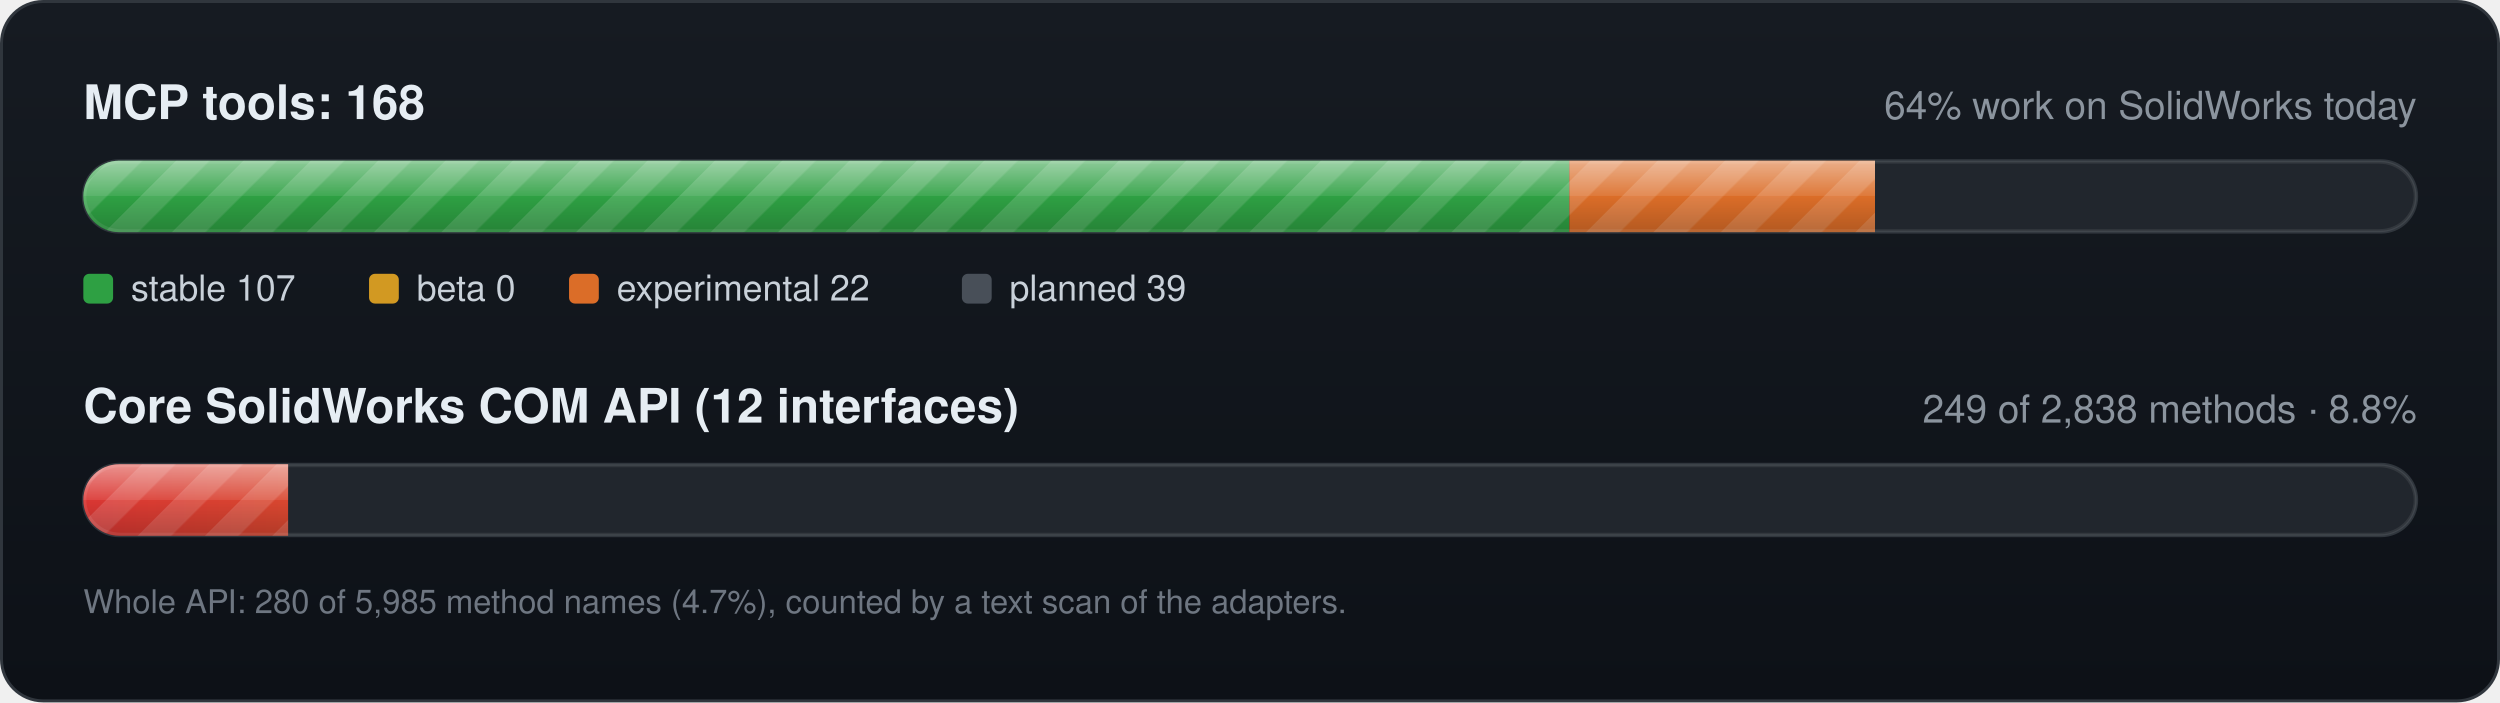
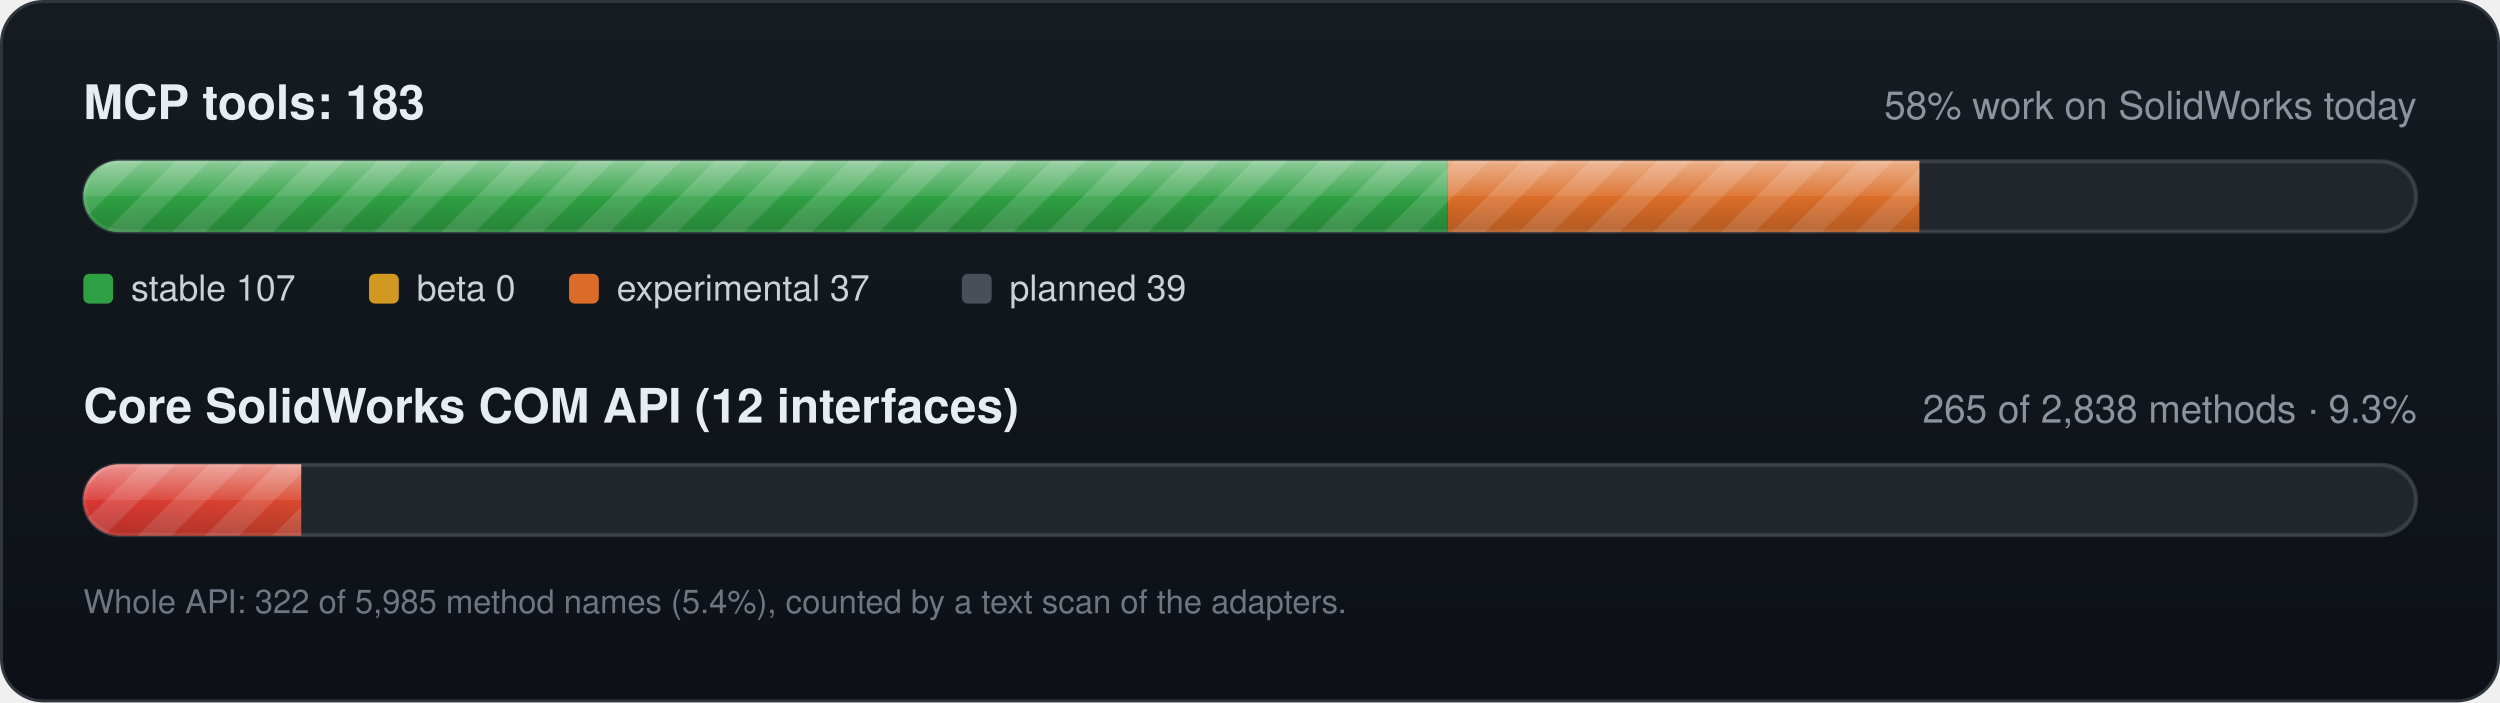
<svg xmlns="http://www.w3.org/2000/svg" width="840" height="236" viewBox="0 0 840 236" role="img" aria-label="Project progress">
  <defs>
    <linearGradient id="panel" x1="0" y1="0" x2="0" y2="1">
      <stop offset="0" stop-color="#161b22" />
      <stop offset="1" stop-color="#0d1117" />
    </linearGradient>
    <linearGradient id="gloss" x1="0" y1="0" x2="0" y2="1">
      <stop offset="0" stop-color="#fff" stop-opacity=".45" />
      <stop offset=".5" stop-color="#fff" stop-opacity=".08" />
      <stop offset=".5" stop-color="#000" stop-opacity="0" />
      <stop offset="1" stop-color="#000" stop-opacity=".18" />
    </linearGradient>
    <linearGradient id="heat" gradientUnits="userSpaceOnUse" x1="28" y1="0" x2="812" y2="0">
      <stop offset="0" stop-color="#da3633" />
      <stop offset=".5" stop-color="#d29922" />
      <stop offset="1" stop-color="#2ea043" />
    </linearGradient>
    <pattern id="stripes" width="16" height="16" patternUnits="userSpaceOnUse" patternTransform="rotate(45)">
      <rect width="8" height="16" fill="#fff" fill-opacity=".14" />
      <animateTransform attributeName="patternTransform" type="translate" additive="sum" from="0 0" to="16 0" dur="1.6s" repeatCount="indefinite" />
    </pattern>
    <clipPath id="track-tools">
      <rect x="28" y="54" width="784" height="24" rx="12.0" />
    </clipPath>
    <clipPath id="track-com">
      <rect x="28" y="156" width="784" height="24" rx="12.0" />
    </clipPath>
  </defs>
  <rect x=".5" y=".5" width="839" height="235" rx="14" fill="url(#panel)" stroke="#30363d" />
-   <text x="28" y="40" font-family="-apple-system,'Segoe UI',Helvetica,Arial,sans-serif" font-size="16" fill="#e6edf3" font-weight="600" text-anchor="start">MCP tools: 168</text>
-   <text x="812" y="40" font-family="-apple-system,'Segoe UI',Helvetica,Arial,sans-serif" font-size="13" fill="#8b949e" font-weight="400" text-anchor="end">64% work on SolidWorks today</text>
+   <text x="28" y="40" font-family="-apple-system,'Segoe UI',Helvetica,Arial,sans-serif" font-size="16" fill="#e6edf3" font-weight="600" text-anchor="start">MCP tools: 183</text>
+   <text x="812" y="40" font-family="-apple-system,'Segoe UI',Helvetica,Arial,sans-serif" font-size="13" fill="#8b949e" font-weight="400" text-anchor="end">58% work on SolidWorks today</text>
  <rect x="28" y="54" width="784" height="24" rx="12.0" fill="#21262d" stroke="#30363d" />
  <g clip-path="url(#track-tools)">
-     <rect x="28.0" y="54" width="499.3" height="24" fill="#2ea043" />
-     <rect x="527.3" y="54" width="0.0" height="24" fill="#d29922" />
-     <rect x="527.3" y="54" width="102.7" height="24" fill="#db6d28" />
-     <rect x="28" y="54" width="602.0" height="24" fill="url(#stripes)" />
-     <rect x="28" y="54" width="602.0" height="24" fill="url(#gloss)" />
+     <rect x="28.0" y="54" width="458.4" height="24" fill="#2ea043" />
+     <rect x="486.4" y="54" width="0.0" height="24" fill="#d29922" />
+     <rect x="486.4" y="54" width="158.5" height="24" fill="#db6d28" />
+     <rect x="28" y="54" width="616.9" height="24" fill="url(#stripes)" />
+     <rect x="28" y="54" width="616.9" height="24" fill="url(#gloss)" />
  </g>
  <rect x="28.5" y="54.5" width="783" height="23" rx="12.0" fill="none" stroke="#fff" stroke-opacity=".08" />
  <rect x="28" y="92" width="10" height="10" rx="2" fill="#2ea043" />
  <text x="44" y="101" font-family="-apple-system,'Segoe UI',Helvetica,Arial,sans-serif" font-size="12" fill="#c9d1d9" font-weight="400" text-anchor="start">stable 107</text>
  <rect x="124" y="92" width="10" height="10" rx="2" fill="#d29922" />
  <text x="140" y="101" font-family="-apple-system,'Segoe UI',Helvetica,Arial,sans-serif" font-size="12" fill="#c9d1d9" font-weight="400" text-anchor="start">beta 0</text>
  <rect x="191.2" y="92" width="10" height="10" rx="2" fill="#db6d28" />
-   <text x="207.2" y="101" font-family="-apple-system,'Segoe UI',Helvetica,Arial,sans-serif" font-size="12" fill="#c9d1d9" font-weight="400" text-anchor="start">experimental 22</text>
+   <text x="207.2" y="101" font-family="-apple-system,'Segoe UI',Helvetica,Arial,sans-serif" font-size="12" fill="#c9d1d9" font-weight="400" text-anchor="start">experimental 37</text>
  <rect x="323.2" y="92" width="10" height="10" rx="2" fill="#484f58" />
  <text x="339.2" y="101" font-family="-apple-system,'Segoe UI',Helvetica,Arial,sans-serif" font-size="12" fill="#c9d1d9" font-weight="400" text-anchor="start">planned 39</text>
  <text x="28" y="142" font-family="-apple-system,'Segoe UI',Helvetica,Arial,sans-serif" font-size="16" fill="#e6edf3" font-weight="600" text-anchor="start">Core SolidWorks COM API (12 interfaces)</text>
-   <text x="812" y="142" font-family="-apple-system,'Segoe UI',Helvetica,Arial,sans-serif" font-size="13" fill="#8b949e" font-weight="400" text-anchor="end">249 of 2,838 methods · 8.8%</text>
+   <text x="812" y="142" font-family="-apple-system,'Segoe UI',Helvetica,Arial,sans-serif" font-size="13" fill="#8b949e" font-weight="400" text-anchor="end">265 of 2,838 methods · 9.3%</text>
  <rect x="28" y="156" width="784" height="24" rx="12.0" fill="#21262d" stroke="#30363d" />
  <g clip-path="url(#track-com)">
-     <rect x="28.0" y="156" width="68.8" height="24" fill="url(#heat)" />
-     <rect x="28" y="156" width="68.8" height="24" fill="url(#stripes)" />
-     <rect x="28" y="156" width="68.8" height="24" fill="url(#gloss)" />
+     <rect x="28.0" y="156" width="73.2" height="24" fill="url(#heat)" />
+     <rect x="28" y="156" width="73.2" height="24" fill="url(#stripes)" />
+     <rect x="28" y="156" width="73.2" height="24" fill="url(#gloss)" />
  </g>
  <rect x="28.5" y="156.5" width="783" height="23" rx="12.0" fill="none" stroke="#fff" stroke-opacity=".08" />
-   <text x="28" y="206" font-family="-apple-system,'Segoe UI',Helvetica,Arial,sans-serif" font-size="11" fill="#6e7681" font-weight="400" text-anchor="start">Whole API: 280 of 5,985 method names (4.7%), counted by a text scan of the adapters.</text>
+   <text x="28" y="206" font-family="-apple-system,'Segoe UI',Helvetica,Arial,sans-serif" font-size="11" fill="#6e7681" font-weight="400" text-anchor="start">Whole API: 322 of 5,985 method names (5.4%), counted by a text scan of the adapters.</text>
</svg>
